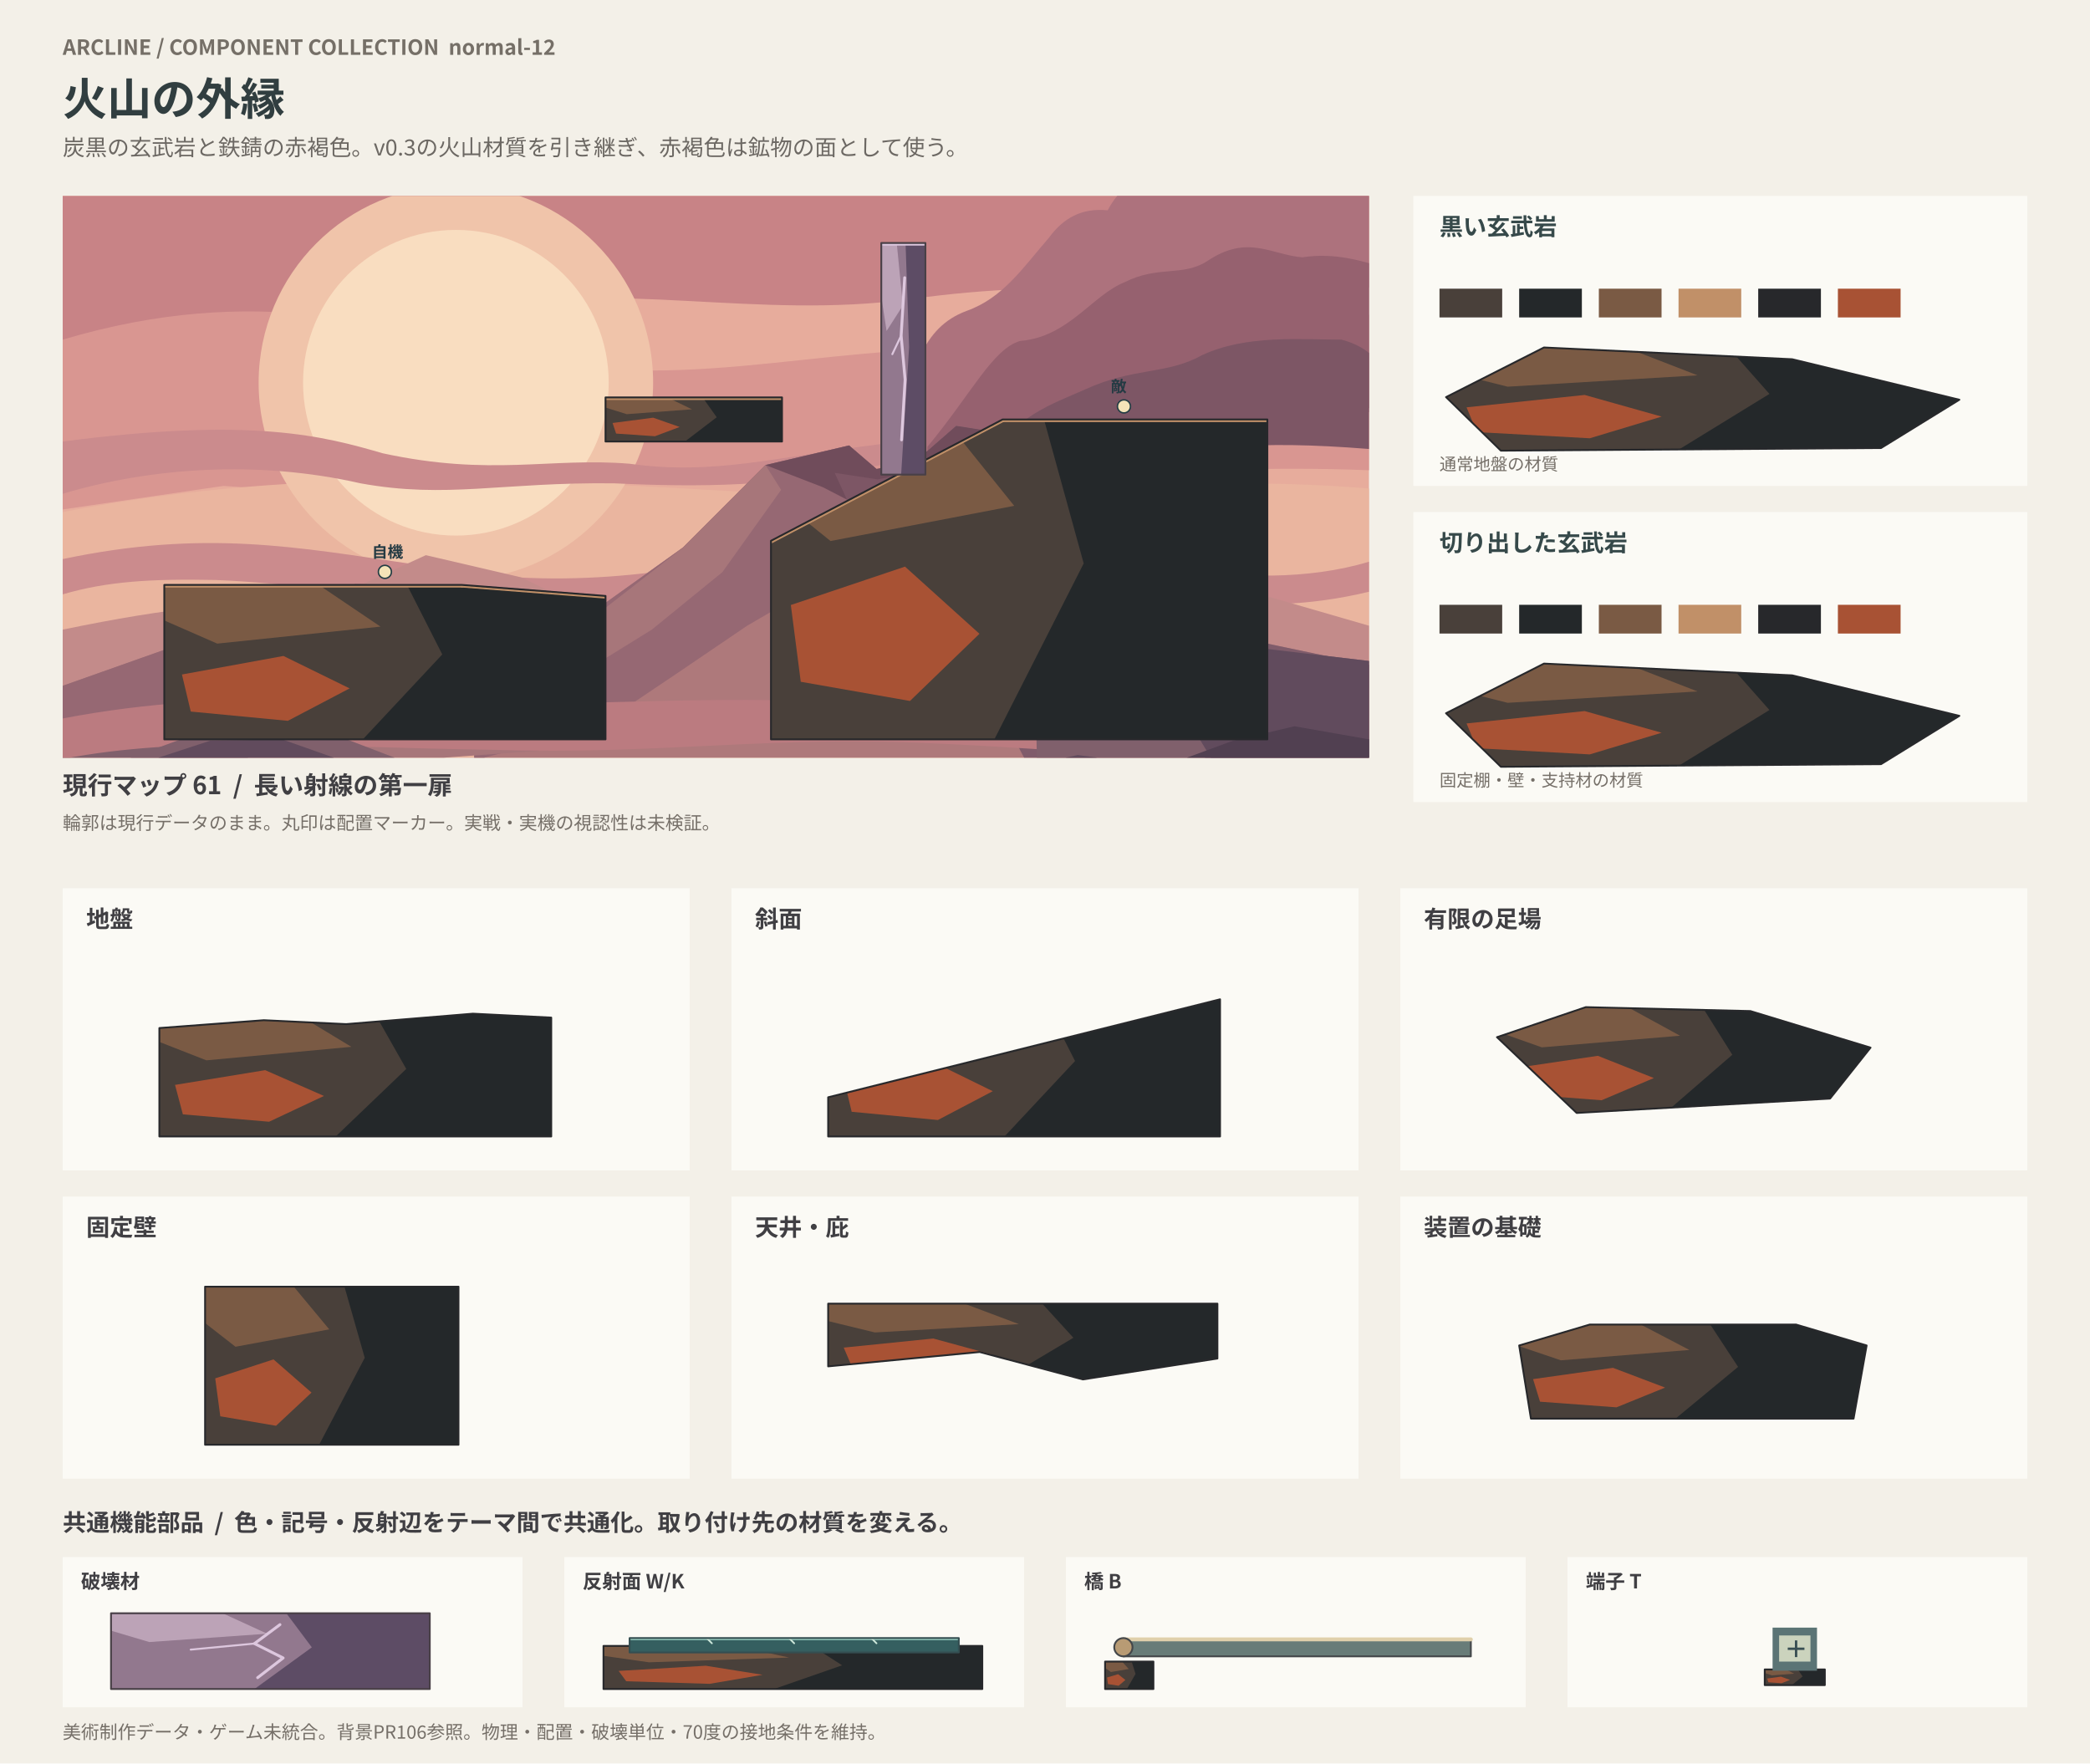
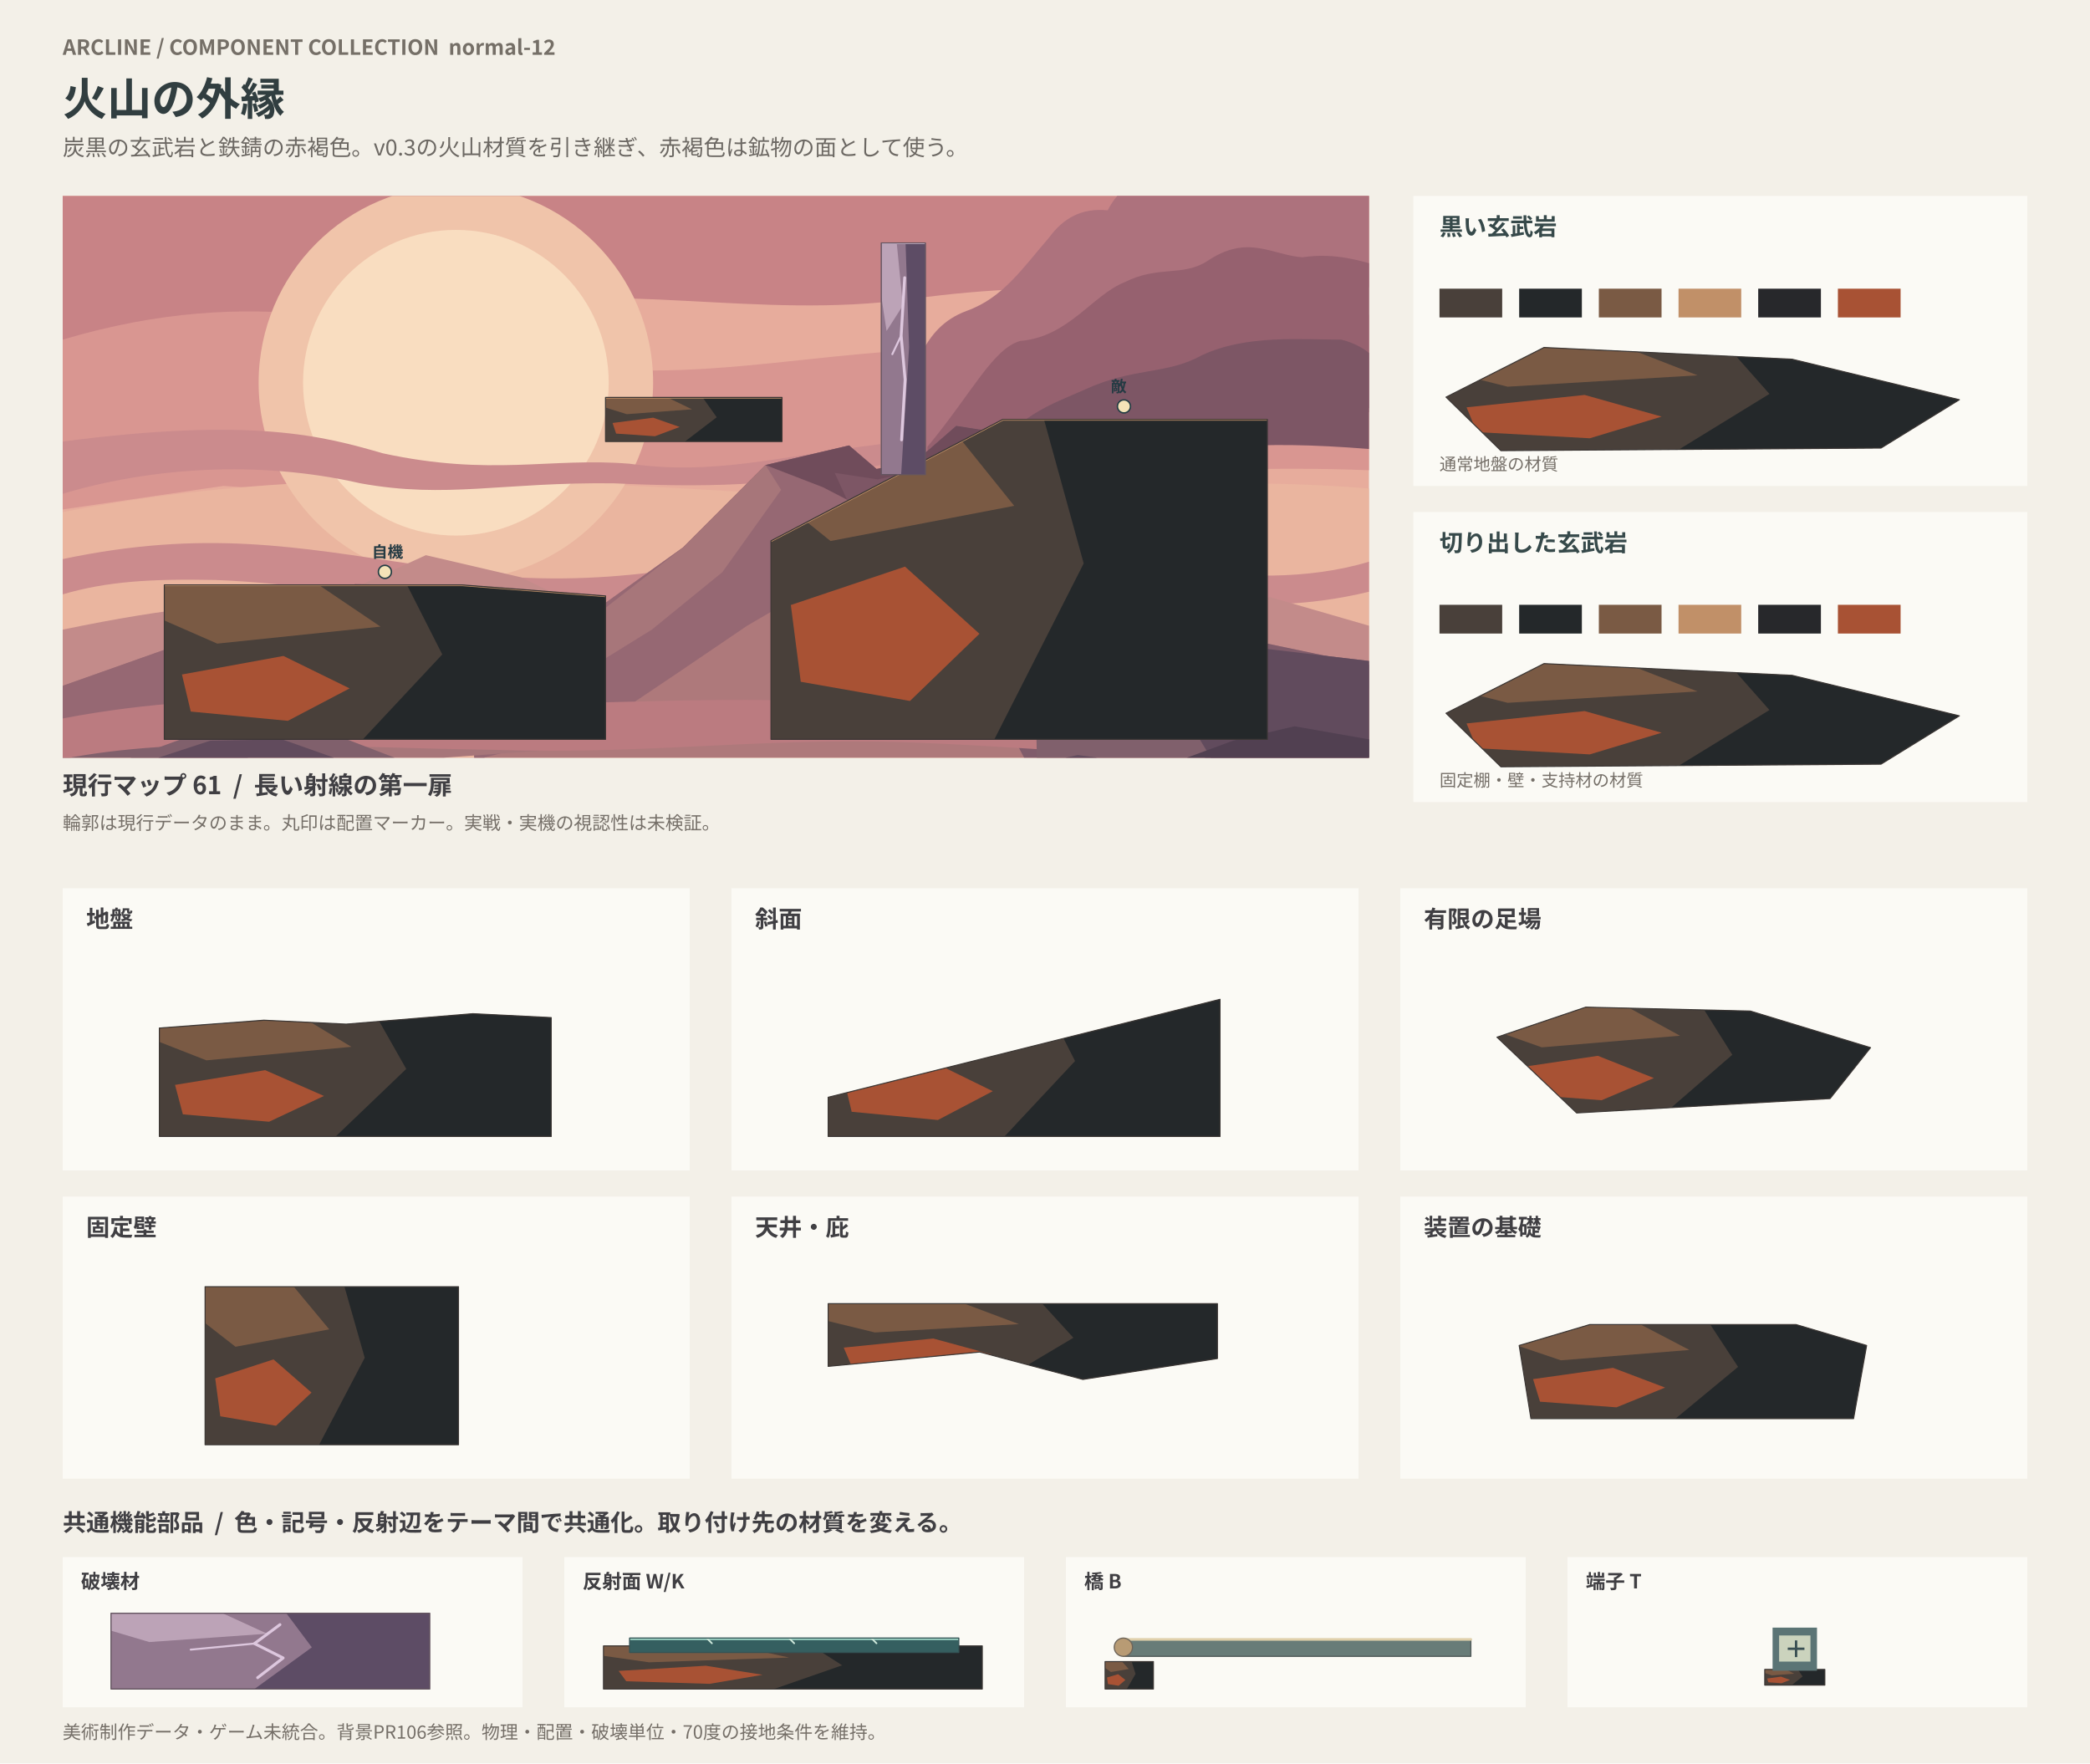
<svg xmlns="http://www.w3.org/2000/svg" width="1600" height="1350" viewBox="0 0 1600 1350">
  <defs>
    <clipPath id="normal_12_clip_1">
      <path d="M0 0 L1000 0 L1000 430 L0 430 Z" />
    </clipPath>
    <clipPath id="normal_12_clip_2">
      <path d="M0 420 L270 420 L400 430 L400 560 L0 560 Z" />
    </clipPath>
    <clipPath id="normal_12_clip_3">
      <path d="M550 380 L760 270 L1000 270 L1000 560 L550 560 Z" />
    </clipPath>
    <clipPath id="normal_12_clip_4">
      <path d="M650 110 L690 110 L690 320 L650 320 Z" />
    </clipPath>
    <clipPath id="normal_12_clip_5">
      <path d="M400 250 L560 250 L560 290 L400 290 Z" />
    </clipPath>
    <clipPath id="normal_12_clip_6">
      <path d="M0 0 L1000 0 L1000 430 L0 430 Z" />
    </clipPath>
    <clipPath id="normal_12_clip_7">
      <path d="M1107 304 L1182 266 L1372 275 L1500 306 L1440 343 L1149 345 Z" />
    </clipPath>
    <clipPath id="normal_12_clip_8">
      <path d="M1107 546 L1182 508 L1372 517 L1500 548 L1440 585 L1149 587 Z" />
    </clipPath>
    <clipPath id="normal_12_clip_9">
      <path d="M0 70 L80 64 L143 67 L240 59 L300 62 L300 153 L0 153 Z" />
    </clipPath>
    <clipPath id="normal_12_clip_10">
      <path d="M0 123 L300 48 L300 153 L0 153 Z" />
    </clipPath>
    <clipPath id="normal_12_clip_11">
      <path d="M0 77 L68 54 L194 57 L286 85 L255 124 L61 135 Z" />
    </clipPath>
    <clipPath id="normal_12_clip_12">
      <path d="M35 32 L229 32 L229 153 L35 153 Z" />
    </clipPath>
    <clipPath id="normal_12_clip_13">
      <path d="M0 45 L298 45 L298 87 L195 103 L116 82 L0 93 Z" />
    </clipPath>
    <clipPath id="normal_12_clip_14">
      <path d="M17 77 L71 61 L229 61 L283 77 L273 133 L26 133 Z" />
    </clipPath>
    <clipPath id="normal_12_clip_15">
      <path d="M85 1235 L329 1235 L329 1293 L85 1293 Z" />
    </clipPath>
    <clipPath id="normal_12_clip_16">
      <path d="M462 1260 L752 1260 L752 1293 L462 1293 Z" />
    </clipPath>
    <clipPath id="normal_12_clip_17">
      <path d="M482 1254 L734 1254 L734 1265 L482 1265 Z" />
    </clipPath>
    <clipPath id="normal_12_clip_18">
      <path d="M846 1272 L883 1272 L883 1293 L846 1293 Z" />
    </clipPath>
    <clipPath id="normal_12_clip_19">
      <path d="M1351 1278 L1397 1278 L1397 1290 L1351 1290 Z" />
    </clipPath>
  </defs>
  <g style="white-space:pre;font-kerning:none;text-autospace:no-autospace" xml:space="preserve" font-family="Noto Sans CJK JP,Arial,sans-serif">
    <path d="M0 0 L1600 0 L1600 1350 L0 1350 Z" fill="#F3F0E8" />
    <text x="48" y="42" font-size="16" font-weight="600" fill="#756F67">ARCLINE / COMPONENT COLLECTION  normal-12</text>
    <text x="48" y="88" font-size="34" font-weight="600" fill="#313E40">火山の外縁</text>
    <text x="48" y="119" font-size="17" font-weight="400" fill="#6C6863">炭黒の玄武岩と鉄錆の赤褐色。v0.3の火山材質を引き継ぎ、赤褐色は鉱物の面として使う。</text>
    <g transform="matrix(1,0,0,1,48,150)">
      <g>
        <g clip-path="url(#normal_12_clip_6)">
          <path d="M0 0 L1000 0 L1000 430 L0 430 Z" fill="#EDEBE3" />
          <g transform="matrix(1,0,0,1,0,0)">
            <g clip-path="url(#normal_12_clip_1)">
              <g transform="matrix(1.0,0,0,1.0,0.0,-55.0)">
                <path d="M0 0 h1000 v540 h-1000 Z" fill="#E7AC9C" />
                <path d="M0 0H1000V125 C855 131 769 117 649 134 C530 150 425 119 312 142 C197 155 82 140 0 168 Z" fill="#C88386" />
                <path d="M0 165 C148 121 249 154 351 178 C484 209 606 161 730 175 C844 188 920 174 1000 146 L1000 265 C852 259 734 279 629 271 C464 259 297 290 123 277 L0 295Z" fill="#D99691" />
                <path d="M0 297 C189 260 370 273 529 282 C682 294 836 265 1000 279 L1000 540 H0Z" fill="#EAB59F" />
                <ellipse cx="301" cy="198" rx="151" ry="151" fill="#F0C4AA" />
                <ellipse cx="301" cy="198" rx="117" ry="117" fill="#F9DDC0" />
                <path d="M0 243 C146 224 200 239 245 252 C328 270 373 255 434 260 C498 269 545 255 626 245 L626 261 C550 278 486 278 422 275 C336 274 294 287 228 275 C149 257 67 263 0 283Z" fill="#CB8B8D" />
                <path d="M0 333 C109 310 180 324 269 337 C380 359 465 343 541 328 C642 307 761 317 849 339 C898 348 954 349 1000 335 V358 C905 381 831 357 764 347 C674 331 592 347 494 365 C350 386 224 353 117 349 C68 348 34 350 0 360Z" fill="#CB8B8D" />
                <path d="M634 237 C652 189 657 156 692 143 C720 133 735 110 755 87 C766 72 780 64 800 66 C818 31 856 36 871 24 C907 12 934 26 945 47 C980 40 996 50 1015 62 L1015 224 C925 202 884 218 817 223 C738 229 697 243 634 272Z" fill="#AD727D" />
                <path d="M662 247 C696 206 712 172 733 166 C770 163 788 131 813 121 C839 108 857 117 876 105 C907 84 925 100 949 102 C974 98 996 105 1015 111 L1015 219 C944 211 901 215 855 228 C780 245 736 263 662 280Z" fill="#96616F" />
                <path d="M700 264 C731 222 756 215 783 203 C820 186 845 192 872 177 C906 161 948 165 979 165 C1002 171 1010 185 1015 195 L1015 250 C927 242 875 245 820 260 C772 274 735 288 700 297Z" fill="#7D5665" />
                <path d="M0 387 C82 370 139 364 195 368 L278 330 L351 347 L433 387 L492 393 L536 431 L0 431Z" fill="#C38B8A" />
                <path d="M542 413 L604 378 L682 385 L755 365 L839 397 L924 362 L1000 384 V453 H542Z" fill="#C38B8A" />
                <path d="M315 436 L405 374 L475 324 L538 261 L602 246 L623 264 L653 258 L684 231 L716 236 L758 278 L830 342 L914 396 L1000 414 L1000 487 L315 487Z" fill="#AE797B" />
                <path d="M315 436 L405 374 L475 324 L538 261 L602 246 L623 264 L628 304 L584 349 L524 384 L471 420 L407 463 L315 487Z" fill="#966873" />
                <path d="M653 258 L684 231 L716 236 L758 278 L830 342 L914 396 L1000 414 L1000 487 L737 487 L702 420 L676 365 L643 327Z" fill="#805C6B" />
                <path d="M538 261 L602 246 L623 264 L653 258 L684 231 L716 236 L692 272 L665 287 L635 281 L611 293 L582 278Z" fill="#704C5B" />
                <path d="M591 267 L624 272 L652 266 L681 252 L664 289 L640 302 L616 300 L602 291Z" fill="#7D5665" />
                <path d="M609 288 L624 289 L644 292 L659 282 L665 284 L652 300 L632 305 L617 299Z" fill="#DE9B82" />
                <path d="M624 289 L643 292 L650 290 L642 300 L632 300Z" fill="#F0B18D" />
                <path d="M407 377 L475 324 L538 261 L550 280 L505 343 L451 387 L388 426Z" fill="#A7767A" />
                <path d="M716 236 L758 278 L830 342 L903 395 L846 380 L789 333 L743 283Z" fill="#966873" />
                <path d="M0 430 L96 396 L174 391 L224 352 L294 354 L336 382 L383 414 L403 477 L0 506Z" fill="#A7767A" />
                <path d="M0 430 L96 396 L174 391 L224 352 L239 380 L203 410 L150 445 L0 473Z" fill="#966873" />
                <path d="M0 474 L139 438 L202 411 L239 380 L294 354 L278 401 L241 444 L190 474 L0 517Z" fill="#80606C" />
                <path d="M0 455 C137 429 232 447 324 445 C466 442 548 436 665 448 C793 461 906 446 1000 432 L1000 473 C876 493 785 479 665 474 C541 468 456 483 330 479 C190 477 94 468 0 486Z" fill="#BB7B80" />
                <path d="M745 449 L833 411 L907 400 L1000 411 V540 H747Z" fill="#80606C" />
                <path d="M835 412 L907 400 L1000 411 V540 H937 L885 495 L862 457Z" fill="#614B5D" />
                <path d="M0 504 L115 462 L207 467 L288 498 L388 540 H0Z" fill="#80606C" />
                <path d="M0 509 L113 472 L168 471 L216 488 L270 540 H0Z" fill="#614B5D" />
                <path d="M622 540 L690 502 L777 483 L852 493 L944 460 L1000 471 V540Z" fill="#614B5D" />
                <path d="M820 500 L896 472 L943 461 L1000 471 V540 H918Z" fill="#514051" />
                <path d="M0 534 C93 528 205 525 310 535 C390 544 516 540 620 532 C767 522 857 540 1000 529 V540 H0Z" fill="#514051" />
              </g>
            </g>
          </g>
          <g transform="matrix(0.8444444,0,0,0.8444444,77.77778,-56.88889)">
            <g>
              <g>
                <g clip-path="url(#normal_12_clip_2)">
                  <path d="M0 420 L270 420 L400 430 L400 560 L0 560 Z" fill="#49403A" />
                  <path d="M220 420 L400 420 L400 560 L180.0 560 L252.0 483.0 Z" fill="#24282A" />
                  <path d="M0 420 L140.0 420 L196.0 457.8 L48.0 473.2 L0 452.2 Z" fill="#7A5A44" />
                  <path d="M16.0 501.2 L108.0 484.4 L168.0 513.8 L112 543.2 L24.0 534.8 Z" fill="#A85234" />
-                   <path d="M0 420 L270 420" fill="none" stroke="#C19068" stroke-width="4" stroke-linejoin="round" stroke-linecap="round" vector-effect="non-scaling-stroke" />
-                   <path d="M270 420 L400 430" fill="none" stroke="#C19068" stroke-width="4" stroke-linejoin="round" stroke-linecap="round" vector-effect="non-scaling-stroke" />
+                   <path d="M0 420 L270 420" fill="none" stroke="#C19068" stroke-width="1.8" stroke-linejoin="round" stroke-linecap="round" vector-effect="non-scaling-stroke" />
+                   <path d="M270 420 L400 430" fill="none" stroke="#C19068" stroke-width="1.8" stroke-linejoin="round" stroke-linecap="round" vector-effect="non-scaling-stroke" />
                </g>
              </g>
-               <path d="M0 420 L270 420 L400 430 L400 560 L0 560 Z" fill="none" stroke="#27282B" stroke-width="1.4" stroke-linejoin="round" stroke-linecap="round" vector-effect="non-scaling-stroke" />
+               <path d="M0 420 L270 420 L400 430 L400 560 L0 560 Z" fill="none" stroke="#3B3634" stroke-width="0.8" stroke-linejoin="round" stroke-linecap="round" vector-effect="non-scaling-stroke" />
            </g>
            <g>
              <g>
                <g clip-path="url(#normal_12_clip_3)">
                  <path d="M550 380 L760 270 L1000 270 L1000 560 L550 560 Z" fill="#49403A" />
                  <path d="M797.5 270 L1000 270 L1000 560 L752.5 560 L833.5 400.5 Z" fill="#24282A" />
                  <path d="M550 270 L707.5 270 L770.5 348.3 L604.0 380.2 L550 336.7 Z" fill="#7A5A44" />
                  <path d="M568.0 438.2 L671.5 403.4 L739.0 464.3 L676.0 525.2 L577.0 507.8 Z" fill="#A85234" />
-                   <path d="M550 380 L760 270" fill="none" stroke="#C19068" stroke-width="4" stroke-linejoin="round" stroke-linecap="round" vector-effect="non-scaling-stroke" />
-                   <path d="M760 270 L1000 270" fill="none" stroke="#C19068" stroke-width="4" stroke-linejoin="round" stroke-linecap="round" vector-effect="non-scaling-stroke" />
+                   <path d="M550 380 L760 270" fill="none" stroke="#C19068" stroke-width="1.8" stroke-linejoin="round" stroke-linecap="round" vector-effect="non-scaling-stroke" />
+                   <path d="M760 270 L1000 270" fill="none" stroke="#C19068" stroke-width="1.8" stroke-linejoin="round" stroke-linecap="round" vector-effect="non-scaling-stroke" />
                </g>
              </g>
-               <path d="M550 380 L760 270 L1000 270 L1000 560 L550 560 Z" fill="none" stroke="#27282B" stroke-width="1.4" stroke-linejoin="round" stroke-linecap="round" vector-effect="non-scaling-stroke" />
+               <path d="M550 380 L760 270 L1000 270 L1000 560 L550 560 Z" fill="none" stroke="#3B3634" stroke-width="0.8" stroke-linejoin="round" stroke-linecap="round" vector-effect="non-scaling-stroke" />
            </g>
            <g>
              <g>
                <g clip-path="url(#normal_12_clip_4)">
                  <path d="M650 110 L690 110 L690 320 L650 320 Z" fill="#92788E" />
                  <path d="M672.0 110 L690 110 L690 320 L668.0 320 L675.2 204.5 Z" fill="#5D4C65" />
                  <path d="M650 110 L664.0 110 L669.6 166.7 L654.8 189.8 L650 158.3 Z" fill="#BCA3B7" />
                  <path d="M671.2 141.5 L668.0 194.0 L671.6 233.9 L668.4 288.5" fill="none" stroke="#DDC7DE" stroke-width="2.2" stroke-linejoin="round" stroke-linecap="round" vector-effect="non-scaling-stroke" />
                  <path d="M668.0 194.0 L660.0 210.8" fill="none" stroke="#DDC7DE" stroke-width="1.5" stroke-linejoin="round" stroke-linecap="round" vector-effect="non-scaling-stroke" />
-                   <path d="M650 110 L690 110" fill="none" stroke="#DDC7DE" stroke-width="4" stroke-linejoin="round" stroke-linecap="round" vector-effect="non-scaling-stroke" />
+                   <path d="M650 110 L690 110" fill="none" stroke="#DDC7DE" stroke-width="1.8" stroke-linejoin="round" stroke-linecap="round" vector-effect="non-scaling-stroke" />
                </g>
              </g>
-               <path d="M650 110 L690 110 L690 320 L650 320 Z" fill="none" stroke="#494047" stroke-width="1.4" stroke-linejoin="round" stroke-linecap="round" vector-effect="non-scaling-stroke" />
+               <path d="M650 110 L690 110 L690 320 L650 320 Z" fill="none" stroke="#635460" stroke-width="0.9" stroke-linejoin="round" stroke-linecap="round" vector-effect="non-scaling-stroke" />
            </g>
            <g>
              <g>
                <g clip-path="url(#normal_12_clip_5)">
                  <path d="M400 250 L560 250 L560 290 L400 290 Z" fill="#49403A" />
                  <path d="M488.0 250 L560 250 L560 290 L472.0 290 L500.8 268.0 Z" fill="#24282A" />
                  <path d="M400 250 L456.0 250 L478.4 260.8 L419.2 265.2 L400 259.2 Z" fill="#7A5A44" />
                  <path d="M406.4 273.2 L443.2 268.4 L467.2 276.8 L444.8 285.2 L409.6 282.8 Z" fill="#A85234" />
-                   <path d="M400 250 L560 250" fill="none" stroke="#C19068" stroke-width="4" stroke-linejoin="round" stroke-linecap="round" vector-effect="non-scaling-stroke" />
+                   <path d="M400 250 L560 250" fill="none" stroke="#C19068" stroke-width="1.8" stroke-linejoin="round" stroke-linecap="round" vector-effect="non-scaling-stroke" />
                </g>
              </g>
-               <path d="M400 250 L560 250 L560 290 L400 290 Z" fill="none" stroke="#27282B" stroke-width="1.4" stroke-linejoin="round" stroke-linecap="round" vector-effect="non-scaling-stroke" />
+               <path d="M400 250 L560 250 L560 290 L400 290 Z" fill="none" stroke="#3B3634" stroke-width="0.8" stroke-linejoin="round" stroke-linecap="round" vector-effect="non-scaling-stroke" />
            </g>
            <ellipse cx="200" cy="408.158" rx="5.921" ry="5.921" fill="#F5E4B8" stroke="#233D44" stroke-width="1.3" stroke-linejoin="round" stroke-linecap="round" />
            <text x="188.158" y="395.132" font-size="14.211" font-weight="600" fill="#243A43">自機</text>
            <ellipse cx="870" cy="258.158" rx="5.921" ry="5.921" fill="#F5E4B8" stroke="#233D44" stroke-width="1.3" stroke-linejoin="round" stroke-linecap="round" />
            <text x="858.158" y="245.132" font-size="14.211" font-weight="600" fill="#243A43">敵</text>
          </g>
        </g>
      </g>
    </g>
    <text x="48" y="608" font-size="19" font-weight="600" fill="#403F43">現行マップ 61  /  長い射線の第一扉</text>
    <text x="48" y="635" font-size="14" font-weight="400" fill="#756F68">輪郭は現行データのまま。丸印は配置マーカー。実戦・実機の視認性は未検証。</text>
    <path d="M1082 150 L1552 150 L1552 372 L1082 372 Z" fill="#FBFAF5" />
    <text x="1102" y="180.0" font-size="18" font-weight="600" fill="#36494A">黒い玄武岩</text>
    <path d="M1102 221 L1150 221 L1150 243 L1102 243 Z" fill="#49403A" />
    <path d="M1163 221 L1211 221 L1211 243 L1163 243 Z" fill="#24282A" />
    <path d="M1224 221 L1272 221 L1272 243 L1224 243 Z" fill="#7A5A44" />
    <path d="M1285 221 L1333 221 L1333 243 L1285 243 Z" fill="#C19068" />
    <path d="M1346 221 L1394 221 L1394 243 L1346 243 Z" fill="#27282B" />
    <path d="M1407 221 L1455 221 L1455 243 L1407 243 Z" fill="#A85234" />
    <g>
      <g>
        <g clip-path="url(#normal_12_clip_7)">
          <path d="M1107 304 L1182 266 L1372 275 L1500 306 L1440 343 L1149 345 Z" fill="#49403A" />
          <path d="M1323.15 266 L1500 266 L1500 345 L1283.85 345 L1354.59 301.55 Z" fill="#24282A" />
          <path d="M1107 266 L1244.55 266 L1299.57 287.33 L1154.16 296.02 L1107 284.17 Z" fill="#7A5A44" />
          <path d="M1122.72 311.82 L1213.11 302.34 L1272.06 318.93 L1217.04 335.52 L1130.58 330.78 Z" fill="#A85234" />
        </g>
      </g>
-       <path d="M1107 304 L1182 266 L1372 275 L1500 306 L1440 343 L1149 345 Z" fill="none" stroke="#27282B" stroke-width="1.4" stroke-linejoin="round" stroke-linecap="round" />
+       <path d="M1107 304 L1182 266 L1372 275 L1500 306 L1440 343 L1149 345 Z" fill="none" stroke="#3B3634" stroke-width="0.8" stroke-linejoin="round" stroke-linecap="round" />
    </g>
    <text x="1102" y="360" font-size="13" font-weight="400" fill="#756F68">通常地盤の材質</text>
    <path d="M1082 392 L1552 392 L1552 614 L1082 614 Z" fill="#FBFAF5" />
    <text x="1102" y="422.0" font-size="18" font-weight="600" fill="#36494A">切り出した玄武岩</text>
    <path d="M1102 463 L1150 463 L1150 485 L1102 485 Z" fill="#49403A" />
    <path d="M1163 463 L1211 463 L1211 485 L1163 485 Z" fill="#24282A" />
    <path d="M1224 463 L1272 463 L1272 485 L1224 485 Z" fill="#7A5A44" />
    <path d="M1285 463 L1333 463 L1333 485 L1285 485 Z" fill="#C19068" />
    <path d="M1346 463 L1394 463 L1394 485 L1346 485 Z" fill="#27282B" />
    <path d="M1407 463 L1455 463 L1455 485 L1407 485 Z" fill="#A85234" />
    <g>
      <g>
        <g clip-path="url(#normal_12_clip_8)">
          <path d="M1107 546 L1182 508 L1372 517 L1500 548 L1440 585 L1149 587 Z" fill="#49403A" />
          <path d="M1323.15 508 L1500 508 L1500 587 L1283.85 587 L1354.59 543.55 Z" fill="#24282A" />
          <path d="M1107 508 L1244.55 508 L1299.57 529.33 L1154.16 538.02 L1107 526.17 Z" fill="#7A5A44" />
          <path d="M1122.72 553.82 L1213.11 544.34 L1272.06 560.93 L1217.04 577.52 L1130.58 572.78 Z" fill="#A85234" />
        </g>
      </g>
-       <path d="M1107 546 L1182 508 L1372 517 L1500 548 L1440 585 L1149 587 Z" fill="none" stroke="#27282B" stroke-width="1.4" stroke-linejoin="round" stroke-linecap="round" />
+       <path d="M1107 546 L1182 508 L1372 517 L1500 548 L1440 585 L1149 587 Z" fill="none" stroke="#3B3634" stroke-width="0.8" stroke-linejoin="round" stroke-linecap="round" />
    </g>
    <text x="1102" y="602" font-size="13" font-weight="400" fill="#756F68">固定棚・壁・支持材の材質</text>
    <path d="M48 680 L528 680 L528 896 L48 896 Z" fill="#FBFAF5" />
    <text x="66" y="710" font-size="18" font-weight="600" fill="#403F43">地盤</text>
    <g transform="matrix(1,0,0,1,122,717)">
      <g>
        <g>
          <g clip-path="url(#normal_12_clip_9)">
            <path d="M0 70 L80 64 L143 67 L240 59 L300 62 L300 153 L0 153 Z" fill="#49403A" />
            <path d="M165.0 59 L300 59 L300 153 L135.0 153 L189.0 101.3 Z" fill="#24282A" />
            <path d="M0 59 L105.0 59 L147.0 84.38 L36.0 94.72 L0 80.62 Z" fill="#7A5A44" />
            <path d="M12.0 113.52 L81.0 102.24 L126.0 121.98 L84 141.72 L18.0 136.08 Z" fill="#A85234" />
          </g>
        </g>
-         <path d="M0 70 L80 64 L143 67 L240 59 L300 62 L300 153 L0 153 Z" fill="none" stroke="#27282B" stroke-width="1.4" stroke-linejoin="round" stroke-linecap="round" />
+         <path d="M0 70 L80 64 L143 67 L240 59 L300 62 L300 153 L0 153 Z" fill="none" stroke="#3B3634" stroke-width="0.8" stroke-linejoin="round" stroke-linecap="round" />
      </g>
    </g>
    <path d="M560 680 L1040 680 L1040 896 L560 896 Z" fill="#FBFAF5" />
    <text x="578" y="710" font-size="18" font-weight="600" fill="#403F43">斜面</text>
    <g transform="matrix(1,0,0,1,634,717)">
      <g>
        <g>
          <g clip-path="url(#normal_12_clip_10)">
            <path d="M0 123 L300 48 L300 153 L0 153 Z" fill="#49403A" />
            <path d="M165.0 48 L300 48 L300 153 L135.0 153 L189.0 95.25 Z" fill="#24282A" />
            <path d="M0 48 L105.0 48 L147.0 76.35 L36.0 87.9 L0 72.15 Z" fill="#7A5A44" />
            <path d="M12.0 108.9 L81.0 96.3 L126.0 118.35 L84 140.4 L18.0 134.1 Z" fill="#A85234" />
          </g>
        </g>
-         <path d="M0 123 L300 48 L300 153 L0 153 Z" fill="none" stroke="#27282B" stroke-width="1.4" stroke-linejoin="round" stroke-linecap="round" />
+         <path d="M0 123 L300 48 L300 153 L0 153 Z" fill="none" stroke="#3B3634" stroke-width="0.8" stroke-linejoin="round" stroke-linecap="round" />
      </g>
    </g>
    <path d="M1072 680 L1552 680 L1552 896 L1072 896 Z" fill="#FBFAF5" />
    <text x="1090" y="710" font-size="18" font-weight="600" fill="#403F43">有限の足場</text>
    <g transform="matrix(1,0,0,1,1146,717)">
      <g>
        <g>
          <g clip-path="url(#normal_12_clip_11)">
            <path d="M0 77 L68 54 L194 57 L286 85 L255 124 L61 135 Z" fill="#49403A" />
            <path d="M157.3 54 L286 54 L286 135 L128.7 135 L180.18 90.45 Z" fill="#24282A" />
            <path d="M0 54 L100.1 54 L140.14 75.87 L34.32 84.78 L0 72.63 Z" fill="#7A5A44" />
            <path d="M11.44 100.98 L77.22 91.26 L120.12 108.27 L80.08 125.28 L17.16 120.42 Z" fill="#A85234" />
          </g>
        </g>
-         <path d="M0 77 L68 54 L194 57 L286 85 L255 124 L61 135 Z" fill="none" stroke="#27282B" stroke-width="1.4" stroke-linejoin="round" stroke-linecap="round" />
+         <path d="M0 77 L68 54 L194 57 L286 85 L255 124 L61 135 Z" fill="none" stroke="#3B3634" stroke-width="0.8" stroke-linejoin="round" stroke-linecap="round" />
      </g>
    </g>
    <path d="M48 916 L528 916 L528 1132 L48 1132 Z" fill="#FBFAF5" />
    <text x="66" y="946" font-size="18" font-weight="600" fill="#403F43">固定壁</text>
    <g transform="matrix(1,0,0,1,122,953)">
      <g>
        <g>
          <g clip-path="url(#normal_12_clip_12)">
            <path d="M35 32 L229 32 L229 153 L35 153 Z" fill="#49403A" />
            <path d="M141.7 32 L229 32 L229 153 L122.3 153 L157.22 86.45 Z" fill="#24282A" />
            <path d="M35 32 L102.9 32 L130.06 64.67 L58.28 77.98 L35 59.83 Z" fill="#7A5A44" />
            <path d="M42.76 102.18 L87.38 87.66 L116.48 113.07 L89.32 138.48 L46.64 131.22 Z" fill="#A85234" />
          </g>
        </g>
-         <path d="M35 32 L229 32 L229 153 L35 153 Z" fill="none" stroke="#27282B" stroke-width="1.4" stroke-linejoin="round" stroke-linecap="round" />
+         <path d="M35 32 L229 32 L229 153 L35 153 Z" fill="none" stroke="#3B3634" stroke-width="0.8" stroke-linejoin="round" stroke-linecap="round" />
      </g>
    </g>
    <path d="M560 916 L1040 916 L1040 1132 L560 1132 Z" fill="#FBFAF5" />
    <text x="578" y="946" font-size="18" font-weight="600" fill="#403F43">天井・庇</text>
    <g transform="matrix(1,0,0,1,634,953)">
      <g>
        <g>
          <g clip-path="url(#normal_12_clip_13)">
            <path d="M0 45 L298 45 L298 87 L195 103 L116 82 L0 93 Z" fill="#49403A" />
            <path d="M163.9 45 L298 45 L298 103 L134.1 103 L187.74 71.1 Z" fill="#24282A" />
            <path d="M0 45 L104.3 45 L146.02 60.66 L35.76 67.04 L0 58.34 Z" fill="#7A5A44" />
            <path d="M11.92 78.64 L80.46 71.68 L125.16 83.86 L83.44 96.04 L17.88 92.56 Z" fill="#A85234" />
          </g>
        </g>
-         <path d="M0 45 L298 45 L298 87 L195 103 L116 82 L0 93 Z" fill="none" stroke="#27282B" stroke-width="1.4" stroke-linejoin="round" stroke-linecap="round" />
+         <path d="M0 45 L298 45 L298 87 L195 103 L116 82 L0 93 Z" fill="none" stroke="#3B3634" stroke-width="0.8" stroke-linejoin="round" stroke-linecap="round" />
      </g>
    </g>
    <path d="M1072 916 L1552 916 L1552 1132 L1072 1132 Z" fill="#FBFAF5" />
    <text x="1090" y="946" font-size="18" font-weight="600" fill="#403F43">装置の基礎</text>
    <g transform="matrix(1,0,0,1,1146,953)">
      <g>
        <g>
          <g clip-path="url(#normal_12_clip_14)">
            <path d="M17 77 L71 61 L229 61 L283 77 L273 133 L26 133 Z" fill="#49403A" />
            <path d="M163.3 61 L283 61 L283 133 L136.7 133 L184.58 93.4 Z" fill="#24282A" />
            <path d="M17 61 L110.1 61 L147.34 80.44 L48.92 88.36 L17 77.56 Z" fill="#7A5A44" />
            <path d="M27.64 102.76 L88.82 94.12 L128.72 109.24 L91.48 124.36 L32.96 120.04 Z" fill="#A85234" />
          </g>
        </g>
-         <path d="M17 77 L71 61 L229 61 L283 77 L273 133 L26 133 Z" fill="none" stroke="#27282B" stroke-width="1.4" stroke-linejoin="round" stroke-linecap="round" />
+         <path d="M17 77 L71 61 L229 61 L283 77 L273 133 L26 133 Z" fill="none" stroke="#3B3634" stroke-width="0.8" stroke-linejoin="round" stroke-linecap="round" />
      </g>
    </g>
    <text x="48" y="1172" font-size="18" font-weight="600" fill="#403F43">共通機能部品  /  色・記号・反射辺をテーマ間で共通化。取り付け先の材質を変える。</text>
    <path d="M48 1192 L400 1192 L400 1307 L48 1307 Z" fill="#FBFAF5" />
    <text x="62" y="1216" font-size="15" font-weight="600" fill="#403F43">破壊材</text>
    <g>
      <g>
        <g clip-path="url(#normal_12_clip_15)">
          <path d="M85 1235 L329 1235 L329 1293 L85 1293 Z" fill="#92788E" />
          <path d="M219.2 1235 L329 1235 L329 1293 L194.8 1293 L238.72 1261.1 Z" fill="#5D4C65" />
          <path d="M85 1235 L170.4 1235 L204.56 1250.66 L114.28 1257.04 L85 1248.34 Z" fill="#BCA3B7" />
          <path d="M214.32 1243.7 L194.8 1258.2 L216.76 1269.22 L197.24 1284.3" fill="none" stroke="#DDC7DE" stroke-width="2.2" stroke-linejoin="round" stroke-linecap="round" />
          <path d="M194.8 1258.2 L146.0 1262.84" fill="none" stroke="#DDC7DE" stroke-width="1.5" stroke-linejoin="round" stroke-linecap="round" />
        </g>
      </g>
-       <path d="M85 1235 L329 1235 L329 1293 L85 1293 Z" fill="none" stroke="#494047" stroke-width="1.4" stroke-linejoin="round" stroke-linecap="round" />
+       <path d="M85 1235 L329 1235 L329 1293 L85 1293 Z" fill="none" stroke="#635460" stroke-width="0.9" stroke-linejoin="round" stroke-linecap="round" />
    </g>
    <path d="M432 1192 L784 1192 L784 1307 L432 1307 Z" fill="#FBFAF5" />
    <text x="446" y="1216" font-size="15" font-weight="600" fill="#403F43">反射面 W/K</text>
    <g>
      <g>
        <g clip-path="url(#normal_12_clip_16)">
          <path d="M462 1260 L752 1260 L752 1293 L462 1293 Z" fill="#49403A" />
          <path d="M621.5 1260 L752 1260 L752 1293 L592.5 1293 L644.7 1274.85 Z" fill="#24282A" />
          <path d="M462 1260 L563.5 1260 L604.1 1268.91 L496.8 1272.54 L462 1267.59 Z" fill="#7A5A44" />
          <path d="M473.6 1279.14 L540.3 1275.18 L583.8 1282.11 L543.2 1289.04 L479.4 1287.06 Z" fill="#A85234" />
        </g>
      </g>
-       <path d="M462 1260 L752 1260 L752 1293 L462 1293 Z" fill="none" stroke="#27282B" stroke-width="1.4" stroke-linejoin="round" stroke-linecap="round" />
+       <path d="M462 1260 L752 1260 L752 1293 L462 1293 Z" fill="none" stroke="#3B3634" stroke-width="0.8" stroke-linejoin="round" stroke-linecap="round" />
    </g>
    <g>
      <g>
        <g clip-path="url(#normal_12_clip_17)">
          <path d="M482 1254 L734 1254 L734 1265 L482 1265 Z" fill="#355F60" />
          <path d="M482 1254 L734 1254" fill="none" stroke="#A5DDCD" stroke-width="3" stroke-linejoin="round" stroke-linecap="round" />
          <path d="M541.0 1254.0 L545.0 1258.0" fill="none" stroke="#CDE7DA" stroke-width="1.3" stroke-linejoin="round" stroke-linecap="round" />
          <path d="M604.0 1254.0 L608.0 1258.0" fill="none" stroke="#CDE7DA" stroke-width="1.3" stroke-linejoin="round" stroke-linecap="round" />
          <path d="M667.0 1254.0 L671.0 1258.0" fill="none" stroke="#CDE7DA" stroke-width="1.3" stroke-linejoin="round" stroke-linecap="round" />
        </g>
      </g>
-       <path d="M482 1254 L734 1254 L734 1265 L482 1265 Z" fill="none" stroke="#344E51" stroke-width="1.4" stroke-linejoin="round" stroke-linecap="round" />
+       <path d="M482 1254 L734 1254 L734 1265 L482 1265 Z" fill="none" stroke="#345456" stroke-width="0.9" stroke-linejoin="round" stroke-linecap="round" />
    </g>
    <path d="M816 1192 L1168 1192 L1168 1307 L816 1307 Z" fill="#FBFAF5" />
    <text x="830" y="1216" font-size="15" font-weight="600" fill="#403F43">橋 B</text>
    <g>
      <g>
        <g clip-path="url(#normal_12_clip_18)">
          <path d="M846 1272 L883 1272 L883 1293 L846 1293 Z" fill="#49403A" />
          <path d="M866.35 1272 L883 1272 L883 1293 L862.65 1293 L869.31 1281.45 Z" fill="#24282A" />
          <path d="M846 1272 L858.95 1272 L864.13 1277.67 L850.44 1279.98 L846 1276.83 Z" fill="#7A5A44" />
          <path d="M847.48 1284.18 L855.99 1281.66 L861.54 1286.07 L856.36 1290.48 L848.22 1289.22 Z" fill="#A85234" />
        </g>
      </g>
-       <path d="M846 1272 L883 1272 L883 1293 L846 1293 Z" fill="none" stroke="#27282B" stroke-width="1.4" stroke-linejoin="round" stroke-linecap="round" />
-     </g>
-     <g>
-       <path d="M860 1255 L1126 1255 L1126 1268 L860 1268 Z" fill="#687C78" stroke="#44474A" stroke-width="1.4" stroke-linejoin="round" stroke-linecap="round" />
-       <path d="M860 1255 L1126 1255" fill="none" stroke="#E0D0AB" stroke-width="3" stroke-linejoin="round" stroke-linecap="round" />
-       <ellipse cx="860" cy="1261" rx="7" ry="7" fill="#B89B74" stroke="#44474A" stroke-width="1.4" stroke-linejoin="round" stroke-linecap="round" />
+       <path d="M846 1272 L883 1272 L883 1293 L846 1293 Z" fill="none" stroke="#3B3634" stroke-width="0.8" stroke-linejoin="round" stroke-linecap="round" />
+     </g>
+     <g>
+       <path d="M860 1255 L1126 1255 L1126 1268 L860 1268 Z" fill="#687C78" stroke="#515A5A" stroke-width="0.9" stroke-linejoin="round" stroke-linecap="round" />
+       <path d="M860 1255 L1126 1255" fill="none" stroke="#E0D0AB" stroke-width="2" stroke-linejoin="round" stroke-linecap="round" />
+       <ellipse cx="860" cy="1261" rx="7" ry="7" fill="#B89B74" stroke="#6D6459" stroke-width="0.9" stroke-linejoin="round" stroke-linecap="round" />
    </g>
    <path d="M1200 1192 L1552 1192 L1552 1307 L1200 1307 Z" fill="#FBFAF5" />
    <text x="1214" y="1216" font-size="15" font-weight="600" fill="#403F43">端子 T</text>
    <g>
      <g>
        <g>
          <g clip-path="url(#normal_12_clip_19)">
            <path d="M1351 1278 L1397 1278 L1397 1290 L1351 1290 Z" fill="#49403A" />
            <path d="M1376.3 1278 L1397 1278 L1397 1290 L1371.7 1290 L1379.98 1283.4 Z" fill="#24282A" />
            <path d="M1351 1278 L1367.1 1278 L1373.54 1281.24 L1356.52 1282.56 L1351 1280.76 Z" fill="#7A5A44" />
            <path d="M1352.84 1284.96 L1363.42 1283.52 L1370.32 1286.04 L1363.88 1288.56 L1353.76 1287.84 Z" fill="#A85234" />
          </g>
        </g>
-         <path d="M1351 1278 L1397 1278 L1397 1290 L1351 1290 Z" fill="none" stroke="#27282B" stroke-width="1.4" stroke-linejoin="round" stroke-linecap="round" />
+         <path d="M1351 1278 L1397 1278 L1397 1290 L1351 1290 Z" fill="none" stroke="#3B3634" stroke-width="0.8" stroke-linejoin="round" stroke-linecap="round" />
      </g>
      <path d="M1357 1246 L1391 1246 L1391 1279 L1357 1279 Z" fill="#5B7475" />
      <path d="M1362 1252 L1386 1252 L1386 1272 L1362 1272 Z" fill="#CBD3BD" />
      <text x="1366" y="1269" font-size="18" font-weight="600" fill="#394F53">＋</text>
    </g>
    <text x="48" y="1331" font-size="14" font-weight="400" fill="#756F68">美術制作データ・ゲーム未統合。背景PR106参照。物理・配置・破壊単位・70度の接地条件を維持。</text>
  </g>
</svg>
